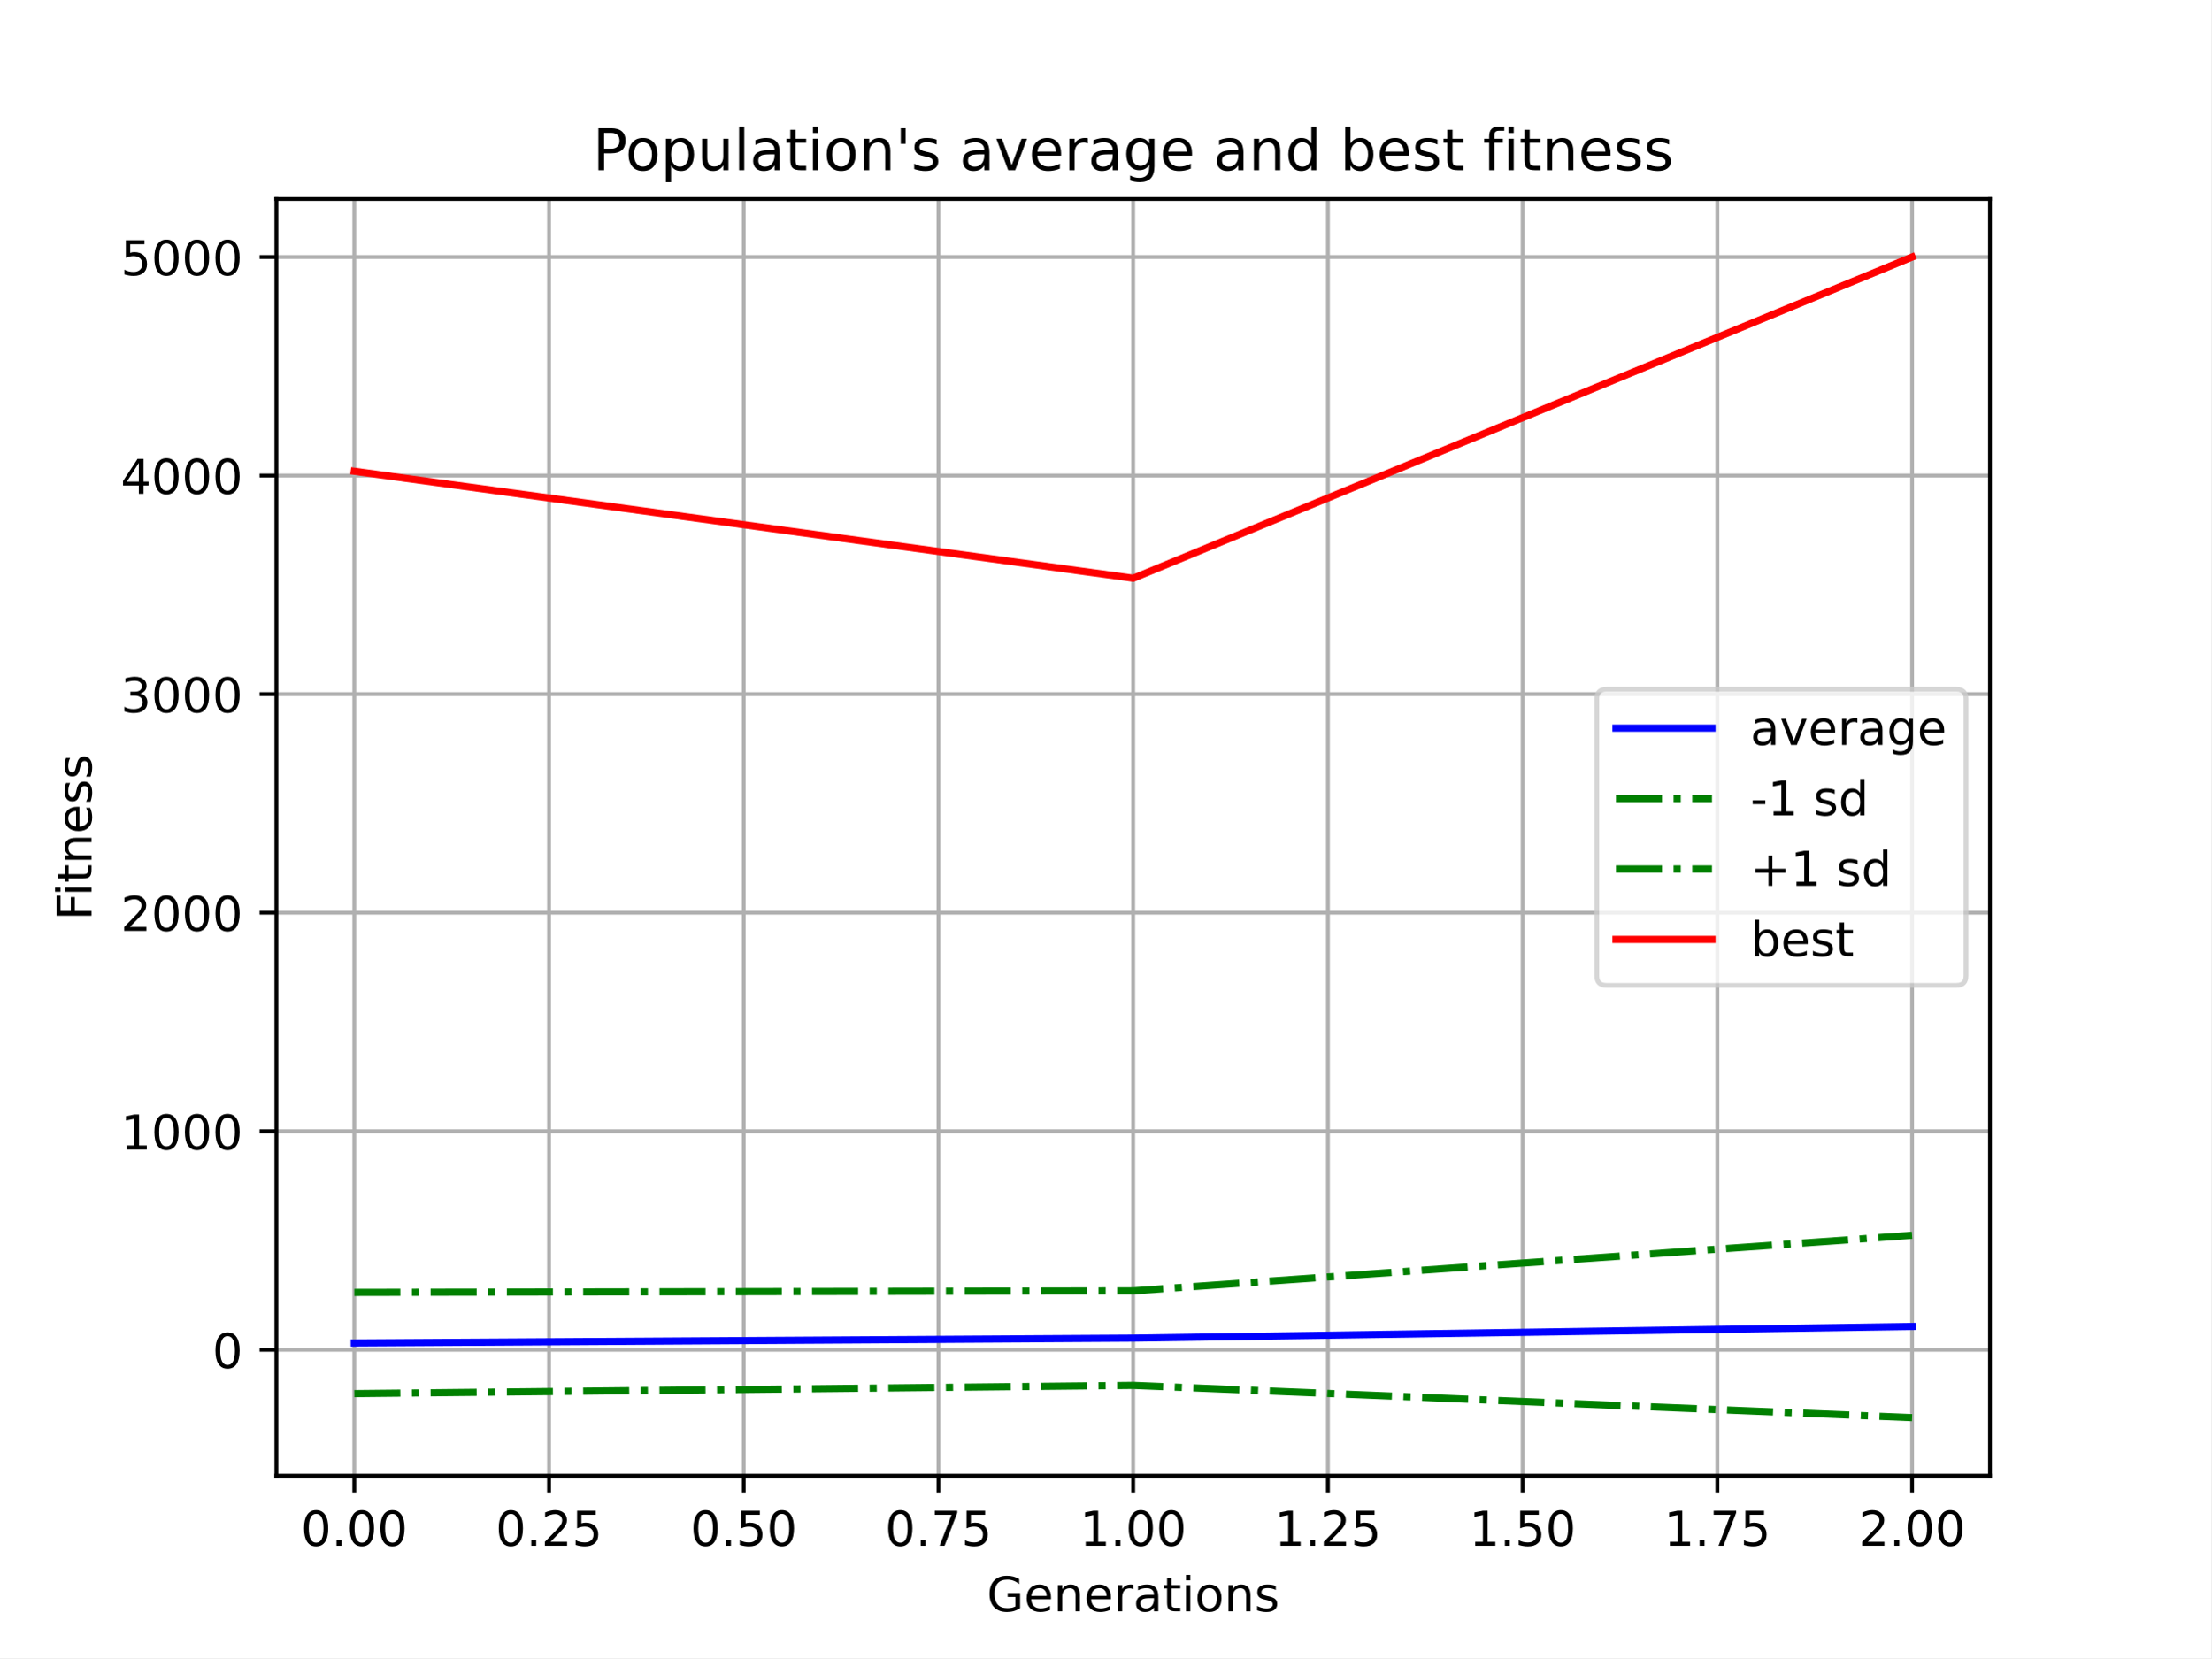
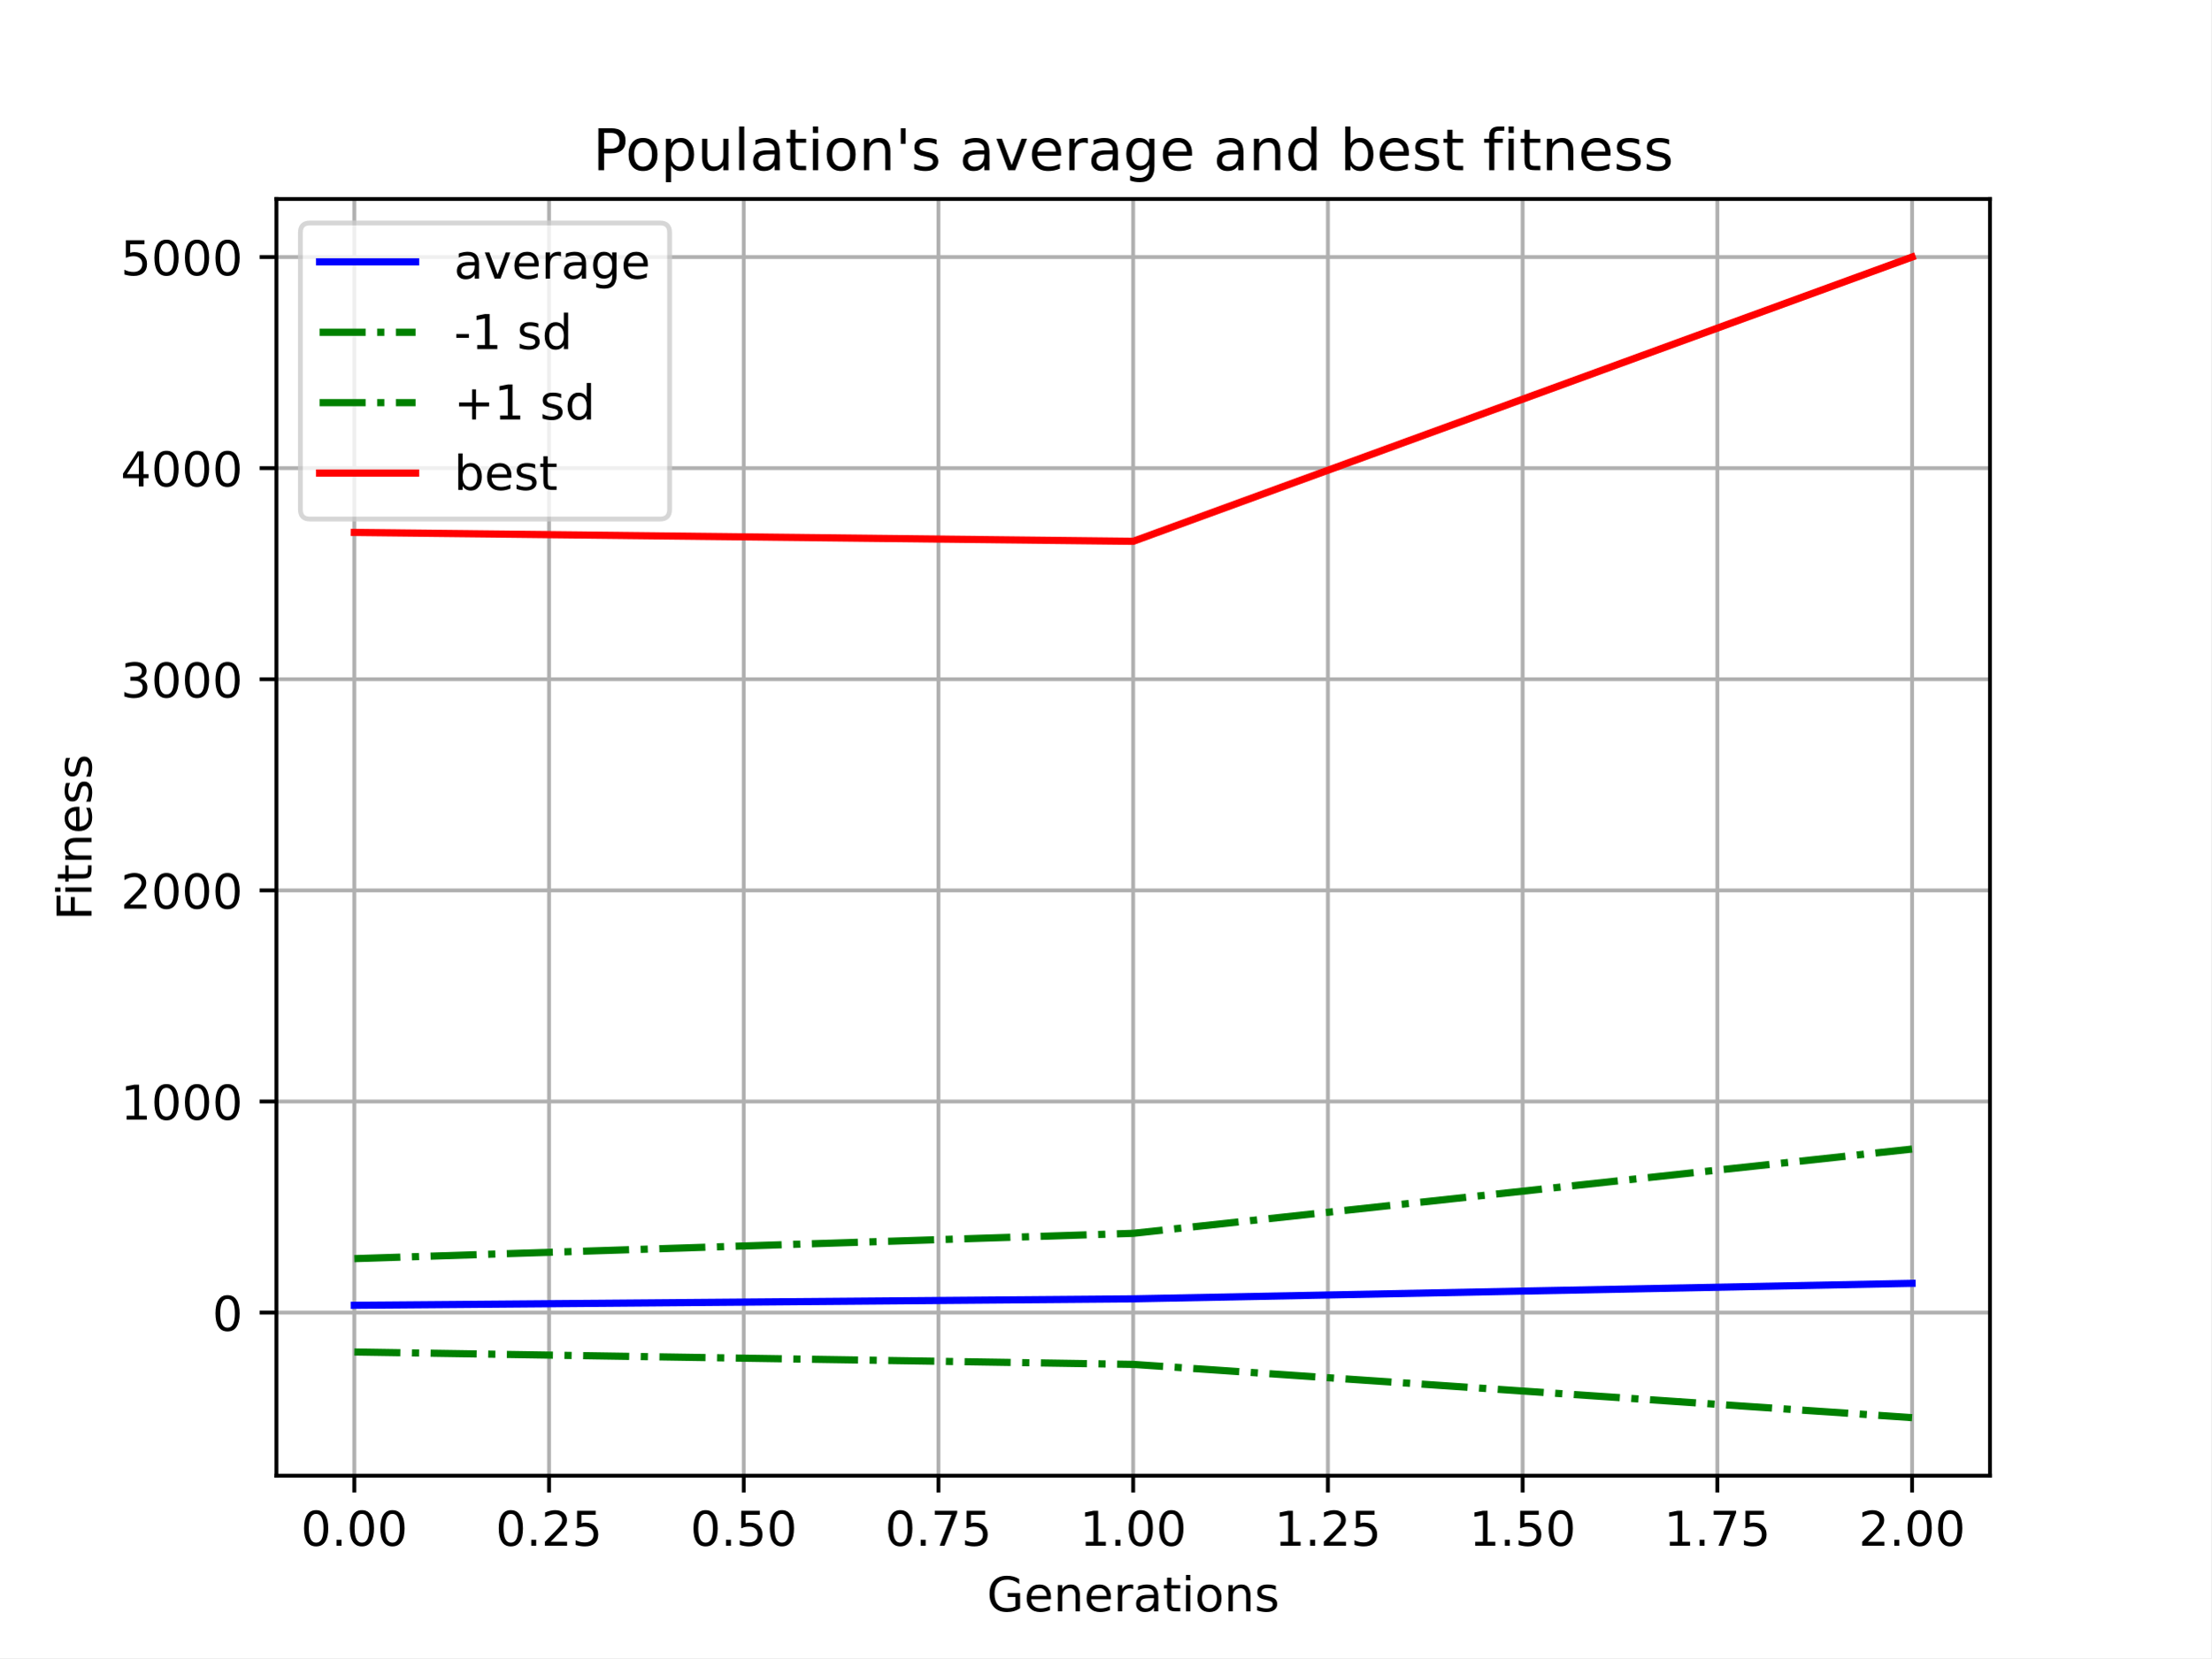
<svg xmlns="http://www.w3.org/2000/svg" xmlns:xlink="http://www.w3.org/1999/xlink" width="460.8pt" height="345.6pt" viewBox="0 0 460.8 345.6" version="1.1">
  <defs>
    <style type="text/css">*{stroke-linejoin: round; stroke-linecap: butt}</style>
  </defs>
  <g id="figure_1">
    <g id="patch_1">
      <path d="M 0 345.6  L 460.8 345.6  L 460.8 0  L 0 0  z " style="fill: #ffffff" />
    </g>
    <g id="axes_1">
      <g id="patch_2">
        <path d="M 57.6 307.584  L 414.72 307.584  L 414.72 41.472  L 57.6 41.472  z " style="fill: #ffffff" />
      </g>
      <g id="matplotlib.axis_1">
        <g id="xtick_1">
          <g id="line2d_1">
-             <path d="M 73.833 307.584  L 73.833 41.472  " clip-path="url(#p6daafa8f15)" style="fill: none; stroke: #b0b0b0; stroke-width: 0.8; stroke-linecap: square" />
+             <path d="M 73.833 307.584  L 73.833 41.472  " clip-path="url(#p91bf700c55)" style="fill: none; stroke: #b0b0b0; stroke-width: 0.8; stroke-linecap: square" />
          </g>
          <g id="line2d_2">
            <defs>
-               <path id="m7512560f8b" d="M 0 0  L 0 3.5  " style="stroke: #000000; stroke-width: 0.8" />
-             </defs>
-             <g>
-               <use xlink:href="#m7512560f8b" x="73.833" y="307.584" style="stroke: #000000; stroke-width: 0.8" />
+               <path id="m1e5fe8307e" d="M 0 0  L 0 3.5  " style="stroke: #000000; stroke-width: 0.8" />
+             </defs>
+             <g>
+               <use xlink:href="#m1e5fe8307e" x="73.833" y="307.584" style="stroke: #000000; stroke-width: 0.8" />
            </g>
          </g>
          <g id="text_1">
            <g transform="translate(62.69991 322.1824) scale(0.1 -0.1)">
              <defs>
                <path id="DejaVuSans-30" d="M 2034 4250  Q 1547 4250 1301 3770  Q 1056 3291 1056 2328  Q 1056 1369 1301 889  Q 1547 409 2034 409  Q 2525 409 2770 889  Q 3016 1369 3016 2328  Q 3016 3291 2770 3770  Q 2525 4250 2034 4250  z M 2034 4750  Q 2819 4750 3233 4129  Q 3647 3509 3647 2328  Q 3647 1150 3233 529  Q 2819 -91 2034 -91  Q 1250 -91 836 529  Q 422 1150 422 2328  Q 422 3509 836 4129  Q 1250 4750 2034 4750  z " transform="scale(0.015625)" />
                <path id="DejaVuSans-2e" d="M 684 794  L 1344 794  L 1344 0  L 684 0  L 684 794  z " transform="scale(0.015625)" />
              </defs>
              <use xlink:href="#DejaVuSans-30" />
              <use xlink:href="#DejaVuSans-2e" transform="translate(63.62305 0)" />
              <use xlink:href="#DejaVuSans-30" transform="translate(95.41016 0)" />
              <use xlink:href="#DejaVuSans-30" transform="translate(159.0332 0)" />
            </g>
          </g>
        </g>
        <g id="xtick_2">
          <g id="line2d_3">
-             <path d="M 114.415 307.584  L 114.415 41.472  " clip-path="url(#p6daafa8f15)" style="fill: none; stroke: #b0b0b0; stroke-width: 0.8; stroke-linecap: square" />
+             <path d="M 114.415 307.584  L 114.415 41.472  " clip-path="url(#p91bf700c55)" style="fill: none; stroke: #b0b0b0; stroke-width: 0.8; stroke-linecap: square" />
          </g>
          <g id="line2d_4">
            <g>
-               <use xlink:href="#m7512560f8b" x="114.415" y="307.584" style="stroke: #000000; stroke-width: 0.8" />
+               <use xlink:href="#m1e5fe8307e" x="114.415" y="307.584" style="stroke: #000000; stroke-width: 0.8" />
            </g>
          </g>
          <g id="text_2">
            <g transform="translate(103.2817 322.1824) scale(0.1 -0.1)">
              <defs>
                <path id="DejaVuSans-32" d="M 1228 531  L 3431 531  L 3431 0  L 469 0  L 469 531  Q 828 903 1448 1529  Q 2069 2156 2228 2338  Q 2531 2678 2651 2914  Q 2772 3150 2772 3378  Q 2772 3750 2511 3984  Q 2250 4219 1831 4219  Q 1534 4219 1204 4116  Q 875 4013 500 3803  L 500 4441  Q 881 4594 1212 4672  Q 1544 4750 1819 4750  Q 2544 4750 2975 4387  Q 3406 4025 3406 3419  Q 3406 3131 3298 2873  Q 3191 2616 2906 2266  Q 2828 2175 2409 1742  Q 1991 1309 1228 531  z " transform="scale(0.015625)" />
                <path id="DejaVuSans-35" d="M 691 4666  L 3169 4666  L 3169 4134  L 1269 4134  L 1269 2991  Q 1406 3038 1543 3061  Q 1681 3084 1819 3084  Q 2600 3084 3056 2656  Q 3513 2228 3513 1497  Q 3513 744 3044 326  Q 2575 -91 1722 -91  Q 1428 -91 1123 -41  Q 819 9 494 109  L 494 744  Q 775 591 1075 516  Q 1375 441 1709 441  Q 2250 441 2565 725  Q 2881 1009 2881 1497  Q 2881 1984 2565 2268  Q 2250 2553 1709 2553  Q 1456 2553 1204 2497  Q 953 2441 691 2322  L 691 4666  z " transform="scale(0.015625)" />
              </defs>
              <use xlink:href="#DejaVuSans-30" />
              <use xlink:href="#DejaVuSans-2e" transform="translate(63.62305 0)" />
              <use xlink:href="#DejaVuSans-32" transform="translate(95.41016 0)" />
              <use xlink:href="#DejaVuSans-35" transform="translate(159.0332 0)" />
            </g>
          </g>
        </g>
        <g id="xtick_3">
          <g id="line2d_5">
-             <path d="M 154.996 307.584  L 154.996 41.472  " clip-path="url(#p6daafa8f15)" style="fill: none; stroke: #b0b0b0; stroke-width: 0.8; stroke-linecap: square" />
+             <path d="M 154.996 307.584  L 154.996 41.472  " clip-path="url(#p91bf700c55)" style="fill: none; stroke: #b0b0b0; stroke-width: 0.8; stroke-linecap: square" />
          </g>
          <g id="line2d_6">
            <g>
-               <use xlink:href="#m7512560f8b" x="154.996" y="307.584" style="stroke: #000000; stroke-width: 0.8" />
+               <use xlink:href="#m1e5fe8307e" x="154.996" y="307.584" style="stroke: #000000; stroke-width: 0.8" />
            </g>
          </g>
          <g id="text_3">
            <g transform="translate(143.8636 322.1824) scale(0.1 -0.1)">
              <use xlink:href="#DejaVuSans-30" />
              <use xlink:href="#DejaVuSans-2e" transform="translate(63.62305 0)" />
              <use xlink:href="#DejaVuSans-35" transform="translate(95.41016 0)" />
              <use xlink:href="#DejaVuSans-30" transform="translate(159.0332 0)" />
            </g>
          </g>
        </g>
        <g id="xtick_4">
          <g id="line2d_7">
-             <path d="M 195.578 307.584  L 195.578 41.472  " clip-path="url(#p6daafa8f15)" style="fill: none; stroke: #b0b0b0; stroke-width: 0.8; stroke-linecap: square" />
+             <path d="M 195.578 307.584  L 195.578 41.472  " clip-path="url(#p91bf700c55)" style="fill: none; stroke: #b0b0b0; stroke-width: 0.8; stroke-linecap: square" />
          </g>
          <g id="line2d_8">
            <g>
-               <use xlink:href="#m7512560f8b" x="195.578" y="307.584" style="stroke: #000000; stroke-width: 0.8" />
+               <use xlink:href="#m1e5fe8307e" x="195.578" y="307.584" style="stroke: #000000; stroke-width: 0.8" />
            </g>
          </g>
          <g id="text_4">
            <g transform="translate(184.4454 322.1824) scale(0.1 -0.1)">
              <defs>
                <path id="DejaVuSans-37" d="M 525 4666  L 3525 4666  L 3525 4397  L 1831 0  L 1172 0  L 2766 4134  L 525 4134  L 525 4666  z " transform="scale(0.015625)" />
              </defs>
              <use xlink:href="#DejaVuSans-30" />
              <use xlink:href="#DejaVuSans-2e" transform="translate(63.62305 0)" />
              <use xlink:href="#DejaVuSans-37" transform="translate(95.41016 0)" />
              <use xlink:href="#DejaVuSans-35" transform="translate(159.0332 0)" />
            </g>
          </g>
        </g>
        <g id="xtick_5">
          <g id="line2d_9">
-             <path d="M 236.16 307.584  L 236.16 41.472  " clip-path="url(#p6daafa8f15)" style="fill: none; stroke: #b0b0b0; stroke-width: 0.8; stroke-linecap: square" />
+             <path d="M 236.16 307.584  L 236.16 41.472  " clip-path="url(#p91bf700c55)" style="fill: none; stroke: #b0b0b0; stroke-width: 0.8; stroke-linecap: square" />
          </g>
          <g id="line2d_10">
            <g>
-               <use xlink:href="#m7512560f8b" x="236.16" y="307.584" style="stroke: #000000; stroke-width: 0.8" />
+               <use xlink:href="#m1e5fe8307e" x="236.16" y="307.584" style="stroke: #000000; stroke-width: 0.8" />
            </g>
          </g>
          <g id="text_5">
            <g transform="translate(225.0272 322.1824) scale(0.1 -0.1)">
              <defs>
                <path id="DejaVuSans-31" d="M 794 531  L 1825 531  L 1825 4091  L 703 3866  L 703 4441  L 1819 4666  L 2450 4666  L 2450 531  L 3481 531  L 3481 0  L 794 0  L 794 531  z " transform="scale(0.015625)" />
              </defs>
              <use xlink:href="#DejaVuSans-31" />
              <use xlink:href="#DejaVuSans-2e" transform="translate(63.62305 0)" />
              <use xlink:href="#DejaVuSans-30" transform="translate(95.41016 0)" />
              <use xlink:href="#DejaVuSans-30" transform="translate(159.0332 0)" />
            </g>
          </g>
        </g>
        <g id="xtick_6">
          <g id="line2d_11">
-             <path d="M 276.742 307.584  L 276.742 41.472  " clip-path="url(#p6daafa8f15)" style="fill: none; stroke: #b0b0b0; stroke-width: 0.8; stroke-linecap: square" />
+             <path d="M 276.742 307.584  L 276.742 41.472  " clip-path="url(#p91bf700c55)" style="fill: none; stroke: #b0b0b0; stroke-width: 0.8; stroke-linecap: square" />
          </g>
          <g id="line2d_12">
            <g>
-               <use xlink:href="#m7512560f8b" x="276.742" y="307.584" style="stroke: #000000; stroke-width: 0.8" />
+               <use xlink:href="#m1e5fe8307e" x="276.742" y="307.584" style="stroke: #000000; stroke-width: 0.8" />
            </g>
          </g>
          <g id="text_6">
            <g transform="translate(265.609 322.1824) scale(0.1 -0.1)">
              <use xlink:href="#DejaVuSans-31" />
              <use xlink:href="#DejaVuSans-2e" transform="translate(63.62305 0)" />
              <use xlink:href="#DejaVuSans-32" transform="translate(95.41016 0)" />
              <use xlink:href="#DejaVuSans-35" transform="translate(159.0332 0)" />
            </g>
          </g>
        </g>
        <g id="xtick_7">
          <g id="line2d_13">
-             <path d="M 317.324 307.584  L 317.324 41.472  " clip-path="url(#p6daafa8f15)" style="fill: none; stroke: #b0b0b0; stroke-width: 0.8; stroke-linecap: square" />
+             <path d="M 317.324 307.584  L 317.324 41.472  " clip-path="url(#p91bf700c55)" style="fill: none; stroke: #b0b0b0; stroke-width: 0.8; stroke-linecap: square" />
          </g>
          <g id="line2d_14">
            <g>
-               <use xlink:href="#m7512560f8b" x="317.324" y="307.584" style="stroke: #000000; stroke-width: 0.8" />
+               <use xlink:href="#m1e5fe8307e" x="317.324" y="307.584" style="stroke: #000000; stroke-width: 0.8" />
            </g>
          </g>
          <g id="text_7">
            <g transform="translate(306.1908 322.1824) scale(0.1 -0.1)">
              <use xlink:href="#DejaVuSans-31" />
              <use xlink:href="#DejaVuSans-2e" transform="translate(63.62305 0)" />
              <use xlink:href="#DejaVuSans-35" transform="translate(95.41016 0)" />
              <use xlink:href="#DejaVuSans-30" transform="translate(159.0332 0)" />
            </g>
          </g>
        </g>
        <g id="xtick_8">
          <g id="line2d_15">
-             <path d="M 357.905 307.584  L 357.905 41.472  " clip-path="url(#p6daafa8f15)" style="fill: none; stroke: #b0b0b0; stroke-width: 0.8; stroke-linecap: square" />
+             <path d="M 357.905 307.584  L 357.905 41.472  " clip-path="url(#p91bf700c55)" style="fill: none; stroke: #b0b0b0; stroke-width: 0.8; stroke-linecap: square" />
          </g>
          <g id="line2d_16">
            <g>
-               <use xlink:href="#m7512560f8b" x="357.905" y="307.584" style="stroke: #000000; stroke-width: 0.8" />
+               <use xlink:href="#m1e5fe8307e" x="357.905" y="307.584" style="stroke: #000000; stroke-width: 0.8" />
            </g>
          </g>
          <g id="text_8">
            <g transform="translate(346.7726 322.1824) scale(0.1 -0.1)">
              <use xlink:href="#DejaVuSans-31" />
              <use xlink:href="#DejaVuSans-2e" transform="translate(63.62305 0)" />
              <use xlink:href="#DejaVuSans-37" transform="translate(95.41016 0)" />
              <use xlink:href="#DejaVuSans-35" transform="translate(159.0332 0)" />
            </g>
          </g>
        </g>
        <g id="xtick_9">
          <g id="line2d_17">
-             <path d="M 398.487 307.584  L 398.487 41.472  " clip-path="url(#p6daafa8f15)" style="fill: none; stroke: #b0b0b0; stroke-width: 0.8; stroke-linecap: square" />
+             <path d="M 398.487 307.584  L 398.487 41.472  " clip-path="url(#p91bf700c55)" style="fill: none; stroke: #b0b0b0; stroke-width: 0.8; stroke-linecap: square" />
          </g>
          <g id="line2d_18">
            <g>
-               <use xlink:href="#m7512560f8b" x="398.487" y="307.584" style="stroke: #000000; stroke-width: 0.8" />
+               <use xlink:href="#m1e5fe8307e" x="398.487" y="307.584" style="stroke: #000000; stroke-width: 0.8" />
            </g>
          </g>
          <g id="text_9">
            <g transform="translate(387.3545 322.1824) scale(0.1 -0.1)">
              <use xlink:href="#DejaVuSans-32" />
              <use xlink:href="#DejaVuSans-2e" transform="translate(63.62305 0)" />
              <use xlink:href="#DejaVuSans-30" transform="translate(95.41016 0)" />
              <use xlink:href="#DejaVuSans-30" transform="translate(159.0332 0)" />
            </g>
          </g>
        </g>
        <g id="text_10">
          <g transform="translate(205.6623 335.8606) scale(0.1 -0.1)">
            <defs>
              <path id="DejaVuSans-47" d="M 3809 666  L 3809 1919  L 2778 1919  L 2778 2438  L 4434 2438  L 4434 434  Q 4069 175 3628 42  Q 3188 -91 2688 -91  Q 1594 -91 976 548  Q 359 1188 359 2328  Q 359 3472 976 4111  Q 1594 4750 2688 4750  Q 3144 4750 3555 4637  Q 3966 4525 4313 4306  L 4313 3634  Q 3963 3931 3569 4081  Q 3175 4231 2741 4231  Q 1884 4231 1454 3753  Q 1025 3275 1025 2328  Q 1025 1384 1454 906  Q 1884 428 2741 428  Q 3075 428 3337 486  Q 3600 544 3809 666  z " transform="scale(0.015625)" />
              <path id="DejaVuSans-65" d="M 3597 1894  L 3597 1613  L 953 1613  Q 991 1019 1311 708  Q 1631 397 2203 397  Q 2534 397 2845 478  Q 3156 559 3463 722  L 3463 178  Q 3153 47 2828 -22  Q 2503 -91 2169 -91  Q 1331 -91 842 396  Q 353 884 353 1716  Q 353 2575 817 3079  Q 1281 3584 2069 3584  Q 2775 3584 3186 3129  Q 3597 2675 3597 1894  z M 3022 2063  Q 3016 2534 2758 2815  Q 2500 3097 2075 3097  Q 1594 3097 1305 2825  Q 1016 2553 972 2059  L 3022 2063  z " transform="scale(0.015625)" />
              <path id="DejaVuSans-6e" d="M 3513 2113  L 3513 0  L 2938 0  L 2938 2094  Q 2938 2591 2744 2837  Q 2550 3084 2163 3084  Q 1697 3084 1428 2787  Q 1159 2491 1159 1978  L 1159 0  L 581 0  L 581 3500  L 1159 3500  L 1159 2956  Q 1366 3272 1645 3428  Q 1925 3584 2291 3584  Q 2894 3584 3203 3211  Q 3513 2838 3513 2113  z " transform="scale(0.015625)" />
              <path id="DejaVuSans-72" d="M 2631 2963  Q 2534 3019 2420 3045  Q 2306 3072 2169 3072  Q 1681 3072 1420 2755  Q 1159 2438 1159 1844  L 1159 0  L 581 0  L 581 3500  L 1159 3500  L 1159 2956  Q 1341 3275 1631 3429  Q 1922 3584 2338 3584  Q 2397 3584 2469 3576  Q 2541 3569 2628 3553  L 2631 2963  z " transform="scale(0.015625)" />
              <path id="DejaVuSans-61" d="M 2194 1759  Q 1497 1759 1228 1600  Q 959 1441 959 1056  Q 959 750 1161 570  Q 1363 391 1709 391  Q 2188 391 2477 730  Q 2766 1069 2766 1631  L 2766 1759  L 2194 1759  z M 3341 1997  L 3341 0  L 2766 0  L 2766 531  Q 2569 213 2275 61  Q 1981 -91 1556 -91  Q 1019 -91 701 211  Q 384 513 384 1019  Q 384 1609 779 1909  Q 1175 2209 1959 2209  L 2766 2209  L 2766 2266  Q 2766 2663 2505 2880  Q 2244 3097 1772 3097  Q 1472 3097 1187 3025  Q 903 2953 641 2809  L 641 3341  Q 956 3463 1253 3523  Q 1550 3584 1831 3584  Q 2591 3584 2966 3190  Q 3341 2797 3341 1997  z " transform="scale(0.015625)" />
              <path id="DejaVuSans-74" d="M 1172 4494  L 1172 3500  L 2356 3500  L 2356 3053  L 1172 3053  L 1172 1153  Q 1172 725 1289 603  Q 1406 481 1766 481  L 2356 481  L 2356 0  L 1766 0  Q 1100 0 847 248  Q 594 497 594 1153  L 594 3053  L 172 3053  L 172 3500  L 594 3500  L 594 4494  L 1172 4494  z " transform="scale(0.015625)" />
              <path id="DejaVuSans-69" d="M 603 3500  L 1178 3500  L 1178 0  L 603 0  L 603 3500  z M 603 4863  L 1178 4863  L 1178 4134  L 603 4134  L 603 4863  z " transform="scale(0.015625)" />
              <path id="DejaVuSans-6f" d="M 1959 3097  Q 1497 3097 1228 2736  Q 959 2375 959 1747  Q 959 1119 1226 758  Q 1494 397 1959 397  Q 2419 397 2687 759  Q 2956 1122 2956 1747  Q 2956 2369 2687 2733  Q 2419 3097 1959 3097  z M 1959 3584  Q 2709 3584 3137 3096  Q 3566 2609 3566 1747  Q 3566 888 3137 398  Q 2709 -91 1959 -91  Q 1206 -91 779 398  Q 353 888 353 1747  Q 353 2609 779 3096  Q 1206 3584 1959 3584  z " transform="scale(0.015625)" />
              <path id="DejaVuSans-73" d="M 2834 3397  L 2834 2853  Q 2591 2978 2328 3040  Q 2066 3103 1784 3103  Q 1356 3103 1142 2972  Q 928 2841 928 2578  Q 928 2378 1081 2264  Q 1234 2150 1697 2047  L 1894 2003  Q 2506 1872 2764 1633  Q 3022 1394 3022 966  Q 3022 478 2636 193  Q 2250 -91 1575 -91  Q 1294 -91 989 -36  Q 684 19 347 128  L 347 722  Q 666 556 975 473  Q 1284 391 1588 391  Q 1994 391 2212 530  Q 2431 669 2431 922  Q 2431 1156 2273 1281  Q 2116 1406 1581 1522  L 1381 1569  Q 847 1681 609 1914  Q 372 2147 372 2553  Q 372 3047 722 3315  Q 1072 3584 1716 3584  Q 2034 3584 2315 3537  Q 2597 3491 2834 3397  z " transform="scale(0.015625)" />
            </defs>
            <use xlink:href="#DejaVuSans-47" />
            <use xlink:href="#DejaVuSans-65" transform="translate(77.49023 0)" />
            <use xlink:href="#DejaVuSans-6e" transform="translate(139.0137 0)" />
            <use xlink:href="#DejaVuSans-65" transform="translate(202.3926 0)" />
            <use xlink:href="#DejaVuSans-72" transform="translate(263.916 0)" />
            <use xlink:href="#DejaVuSans-61" transform="translate(305.0293 0)" />
            <use xlink:href="#DejaVuSans-74" transform="translate(366.3086 0)" />
            <use xlink:href="#DejaVuSans-69" transform="translate(405.5176 0)" />
            <use xlink:href="#DejaVuSans-6f" transform="translate(433.3008 0)" />
            <use xlink:href="#DejaVuSans-6e" transform="translate(494.4824 0)" />
            <use xlink:href="#DejaVuSans-73" transform="translate(557.8613 0)" />
          </g>
        </g>
      </g>
      <g id="matplotlib.axis_2">
        <g id="ytick_1">
          <g id="line2d_19">
-             <path d="M 57.6 281.343  L 414.72 281.343  " clip-path="url(#p6daafa8f15)" style="fill: none; stroke: #b0b0b0; stroke-width: 0.8; stroke-linecap: square" />
+             <path d="M 57.6 273.583  L 414.72 273.583  " clip-path="url(#p91bf700c55)" style="fill: none; stroke: #b0b0b0; stroke-width: 0.8; stroke-linecap: square" />
          </g>
          <g id="line2d_20">
            <defs>
-               <path id="m5382e5a4f6" d="M 0 0  L -3.5 0  " style="stroke: #000000; stroke-width: 0.8" />
-             </defs>
-             <g>
-               <use xlink:href="#m5382e5a4f6" x="57.6" y="281.343" style="stroke: #000000; stroke-width: 0.8" />
+               <path id="mdf19e3aa02" d="M 0 0  L -3.5 0  " style="stroke: #000000; stroke-width: 0.8" />
+             </defs>
+             <g>
+               <use xlink:href="#mdf19e3aa02" x="57.6" y="273.583" style="stroke: #000000; stroke-width: 0.8" />
            </g>
          </g>
          <g id="text_11">
-             <g transform="translate(44.2375 285.1423) scale(0.1 -0.1)">
+             <g transform="translate(44.2375 277.3823) scale(0.1 -0.1)">
              <use xlink:href="#DejaVuSans-30" />
            </g>
          </g>
        </g>
        <g id="ytick_2">
          <g id="line2d_21">
-             <path d="M 57.6 235.788  L 414.72 235.788  " clip-path="url(#p6daafa8f15)" style="fill: none; stroke: #b0b0b0; stroke-width: 0.8; stroke-linecap: square" />
+             <path d="M 57.6 229.58  L 414.72 229.58  " clip-path="url(#p91bf700c55)" style="fill: none; stroke: #b0b0b0; stroke-width: 0.8; stroke-linecap: square" />
          </g>
          <g id="line2d_22">
            <g>
-               <use xlink:href="#m5382e5a4f6" x="57.6" y="235.788" style="stroke: #000000; stroke-width: 0.8" />
+               <use xlink:href="#mdf19e3aa02" x="57.6" y="229.58" style="stroke: #000000; stroke-width: 0.8" />
            </g>
          </g>
          <g id="text_12">
-             <g transform="translate(25.15 239.5873) scale(0.1 -0.1)">
+             <g transform="translate(25.15 233.3793) scale(0.1 -0.1)">
              <use xlink:href="#DejaVuSans-31" />
              <use xlink:href="#DejaVuSans-30" transform="translate(63.62305 0)" />
              <use xlink:href="#DejaVuSans-30" transform="translate(127.2461 0)" />
              <use xlink:href="#DejaVuSans-30" transform="translate(190.8691 0)" />
            </g>
          </g>
        </g>
        <g id="ytick_3">
          <g id="line2d_23">
-             <path d="M 57.6 190.233  L 414.72 190.233  " clip-path="url(#p6daafa8f15)" style="fill: none; stroke: #b0b0b0; stroke-width: 0.8; stroke-linecap: square" />
+             <path d="M 57.6 185.577  L 414.72 185.577  " clip-path="url(#p91bf700c55)" style="fill: none; stroke: #b0b0b0; stroke-width: 0.8; stroke-linecap: square" />
          </g>
          <g id="line2d_24">
            <g>
-               <use xlink:href="#m5382e5a4f6" x="57.6" y="190.233" style="stroke: #000000; stroke-width: 0.8" />
+               <use xlink:href="#mdf19e3aa02" x="57.6" y="185.577" style="stroke: #000000; stroke-width: 0.8" />
            </g>
          </g>
          <g id="text_13">
-             <g transform="translate(25.15 194.0323) scale(0.1 -0.1)">
+             <g transform="translate(25.15 189.3762) scale(0.1 -0.1)">
              <use xlink:href="#DejaVuSans-32" />
              <use xlink:href="#DejaVuSans-30" transform="translate(63.62305 0)" />
              <use xlink:href="#DejaVuSans-30" transform="translate(127.2461 0)" />
              <use xlink:href="#DejaVuSans-30" transform="translate(190.8691 0)" />
            </g>
          </g>
        </g>
        <g id="ytick_4">
          <g id="line2d_25">
-             <path d="M 57.6 144.678  L 414.72 144.678  " clip-path="url(#p6daafa8f15)" style="fill: none; stroke: #b0b0b0; stroke-width: 0.8; stroke-linecap: square" />
+             <path d="M 57.6 141.574  L 414.72 141.574  " clip-path="url(#p91bf700c55)" style="fill: none; stroke: #b0b0b0; stroke-width: 0.8; stroke-linecap: square" />
          </g>
          <g id="line2d_26">
            <g>
-               <use xlink:href="#m5382e5a4f6" x="57.6" y="144.678" style="stroke: #000000; stroke-width: 0.8" />
+               <use xlink:href="#mdf19e3aa02" x="57.6" y="141.574" style="stroke: #000000; stroke-width: 0.8" />
            </g>
          </g>
          <g id="text_14">
-             <g transform="translate(25.15 148.4773) scale(0.1 -0.1)">
+             <g transform="translate(25.15 145.3732) scale(0.1 -0.1)">
              <defs>
                <path id="DejaVuSans-33" d="M 2597 2516  Q 3050 2419 3304 2112  Q 3559 1806 3559 1356  Q 3559 666 3084 287  Q 2609 -91 1734 -91  Q 1441 -91 1130 -33  Q 819 25 488 141  L 488 750  Q 750 597 1062 519  Q 1375 441 1716 441  Q 2309 441 2620 675  Q 2931 909 2931 1356  Q 2931 1769 2642 2001  Q 2353 2234 1838 2234  L 1294 2234  L 1294 2753  L 1863 2753  Q 2328 2753 2575 2939  Q 2822 3125 2822 3475  Q 2822 3834 2567 4026  Q 2313 4219 1838 4219  Q 1578 4219 1281 4162  Q 984 4106 628 3988  L 628 4550  Q 988 4650 1302 4700  Q 1616 4750 1894 4750  Q 2613 4750 3031 4423  Q 3450 4097 3450 3541  Q 3450 3153 3228 2886  Q 3006 2619 2597 2516  z " transform="scale(0.015625)" />
              </defs>
              <use xlink:href="#DejaVuSans-33" />
              <use xlink:href="#DejaVuSans-30" transform="translate(63.62305 0)" />
              <use xlink:href="#DejaVuSans-30" transform="translate(127.2461 0)" />
              <use xlink:href="#DejaVuSans-30" transform="translate(190.8691 0)" />
            </g>
          </g>
        </g>
        <g id="ytick_5">
          <g id="line2d_27">
-             <path d="M 57.6 99.123  L 414.72 99.123  " clip-path="url(#p6daafa8f15)" style="fill: none; stroke: #b0b0b0; stroke-width: 0.8; stroke-linecap: square" />
+             <path d="M 57.6 97.571  L 414.72 97.571  " clip-path="url(#p91bf700c55)" style="fill: none; stroke: #b0b0b0; stroke-width: 0.8; stroke-linecap: square" />
          </g>
          <g id="line2d_28">
            <g>
-               <use xlink:href="#m5382e5a4f6" x="57.6" y="99.123" style="stroke: #000000; stroke-width: 0.8" />
+               <use xlink:href="#mdf19e3aa02" x="57.6" y="97.571" style="stroke: #000000; stroke-width: 0.8" />
            </g>
          </g>
          <g id="text_15">
-             <g transform="translate(25.15 102.9222) scale(0.1 -0.1)">
+             <g transform="translate(25.15 101.3702) scale(0.1 -0.1)">
              <defs>
                <path id="DejaVuSans-34" d="M 2419 4116  L 825 1625  L 2419 1625  L 2419 4116  z M 2253 4666  L 3047 4666  L 3047 1625  L 3713 1625  L 3713 1100  L 3047 1100  L 3047 0  L 2419 0  L 2419 1100  L 313 1100  L 313 1709  L 2253 4666  z " transform="scale(0.015625)" />
              </defs>
              <use xlink:href="#DejaVuSans-34" />
              <use xlink:href="#DejaVuSans-30" transform="translate(63.62305 0)" />
              <use xlink:href="#DejaVuSans-30" transform="translate(127.2461 0)" />
              <use xlink:href="#DejaVuSans-30" transform="translate(190.8691 0)" />
            </g>
          </g>
        </g>
        <g id="ytick_6">
          <g id="line2d_29">
-             <path d="M 57.6 53.568  L 414.72 53.568  " clip-path="url(#p6daafa8f15)" style="fill: none; stroke: #b0b0b0; stroke-width: 0.8; stroke-linecap: square" />
+             <path d="M 57.6 53.568  L 414.72 53.568  " clip-path="url(#p91bf700c55)" style="fill: none; stroke: #b0b0b0; stroke-width: 0.8; stroke-linecap: square" />
          </g>
          <g id="line2d_30">
            <g>
-               <use xlink:href="#m5382e5a4f6" x="57.6" y="53.568" style="stroke: #000000; stroke-width: 0.8" />
+               <use xlink:href="#mdf19e3aa02" x="57.6" y="53.568" style="stroke: #000000; stroke-width: 0.8" />
            </g>
          </g>
          <g id="text_16">
            <g transform="translate(25.15 57.36722) scale(0.1 -0.1)">
              <use xlink:href="#DejaVuSans-35" />
              <use xlink:href="#DejaVuSans-30" transform="translate(63.62305 0)" />
              <use xlink:href="#DejaVuSans-30" transform="translate(127.2461 0)" />
              <use xlink:href="#DejaVuSans-30" transform="translate(190.8691 0)" />
            </g>
          </g>
        </g>
        <g id="text_17">
          <g transform="translate(19.07031 191.8452) rotate(-90) scale(0.1 -0.1)">
            <defs>
              <path id="DejaVuSans-46" d="M 628 4666  L 3309 4666  L 3309 4134  L 1259 4134  L 1259 2759  L 3109 2759  L 3109 2228  L 1259 2228  L 1259 0  L 628 0  L 628 4666  z " transform="scale(0.015625)" />
            </defs>
            <use xlink:href="#DejaVuSans-46" />
            <use xlink:href="#DejaVuSans-69" transform="translate(50.26953 0)" />
            <use xlink:href="#DejaVuSans-74" transform="translate(78.05273 0)" />
            <use xlink:href="#DejaVuSans-6e" transform="translate(117.2617 0)" />
            <use xlink:href="#DejaVuSans-65" transform="translate(180.6406 0)" />
            <use xlink:href="#DejaVuSans-73" transform="translate(242.1641 0)" />
            <use xlink:href="#DejaVuSans-73" transform="translate(294.2637 0)" />
          </g>
        </g>
      </g>
      <g id="line2d_31">
-         <path d="M 73.833 279.932  L 236.16 278.913  L 398.487 276.478  " clip-path="url(#p6daafa8f15)" style="fill: none; stroke: #0000ff; stroke-width: 1.5; stroke-linecap: square" />
+         <path d="M 73.833 272.073  L 236.16 270.726  L 398.487 267.494  " clip-path="url(#p91bf700c55)" style="fill: none; stroke: #0000ff; stroke-width: 1.5; stroke-linecap: square" />
      </g>
      <g id="line2d_32">
-         <path d="M 73.833 290.479  L 236.16 288.762  L 398.487 295.488  " clip-path="url(#p6daafa8f15)" style="fill: none; stroke-dasharray: 9.6,2.4,1.5,2.4; stroke-dashoffset: 0; stroke: #008000; stroke-width: 1.5" />
+         <path d="M 73.833 281.802  L 236.16 284.385  L 398.487 295.488  " clip-path="url(#p91bf700c55)" style="fill: none; stroke-dasharray: 9.6,2.4,1.5,2.4; stroke-dashoffset: 0; stroke: #008000; stroke-width: 1.5" />
      </g>
      <g id="line2d_33">
-         <path d="M 73.833 269.385  L 236.16 269.064  L 398.487 257.469  " clip-path="url(#p6daafa8f15)" style="fill: none; stroke-dasharray: 9.6,2.4,1.5,2.4; stroke-dashoffset: 0; stroke: #008000; stroke-width: 1.5" />
+         <path d="M 73.833 262.344  L 236.16 257.067  L 398.487 239.501  " clip-path="url(#p91bf700c55)" style="fill: none; stroke-dasharray: 9.6,2.4,1.5,2.4; stroke-dashoffset: 0; stroke: #008000; stroke-width: 1.5" />
      </g>
      <g id="line2d_34">
-         <path d="M 73.833 98.221  L 236.16 120.52  L 398.487 53.568  " clip-path="url(#p6daafa8f15)" style="fill: none; stroke: #ff0000; stroke-width: 1.5; stroke-linecap: square" />
+         <path d="M 73.833 110.974  L 236.16 112.822  L 398.487 53.568  " clip-path="url(#p91bf700c55)" style="fill: none; stroke: #ff0000; stroke-width: 1.5; stroke-linecap: square" />
      </g>
      <g id="patch_3">
        <path d="M 57.6 307.584  L 57.6 41.472  " style="fill: none; stroke: #000000; stroke-width: 0.8; stroke-linejoin: miter; stroke-linecap: square" />
      </g>
      <g id="patch_4">
        <path d="M 414.72 307.584  L 414.72 41.472  " style="fill: none; stroke: #000000; stroke-width: 0.8; stroke-linejoin: miter; stroke-linecap: square" />
      </g>
      <g id="patch_5">
        <path d="M 57.6 307.584  L 414.72 307.584  " style="fill: none; stroke: #000000; stroke-width: 0.8; stroke-linejoin: miter; stroke-linecap: square" />
      </g>
      <g id="patch_6">
        <path d="M 57.6 41.472  L 414.72 41.472  " style="fill: none; stroke: #000000; stroke-width: 0.8; stroke-linejoin: miter; stroke-linecap: square" />
      </g>
      <g id="text_18">
        <g transform="translate(123.5297 35.472) scale(0.12 -0.12)">
          <defs>
            <path id="DejaVuSans-50" d="M 1259 4147  L 1259 2394  L 2053 2394  Q 2494 2394 2734 2622  Q 2975 2850 2975 3272  Q 2975 3691 2734 3919  Q 2494 4147 2053 4147  L 1259 4147  z M 628 4666  L 2053 4666  Q 2838 4666 3239 4311  Q 3641 3956 3641 3272  Q 3641 2581 3239 2228  Q 2838 1875 2053 1875  L 1259 1875  L 1259 0  L 628 0  L 628 4666  z " transform="scale(0.015625)" />
            <path id="DejaVuSans-70" d="M 1159 525  L 1159 -1331  L 581 -1331  L 581 3500  L 1159 3500  L 1159 2969  Q 1341 3281 1617 3432  Q 1894 3584 2278 3584  Q 2916 3584 3314 3078  Q 3713 2572 3713 1747  Q 3713 922 3314 415  Q 2916 -91 2278 -91  Q 1894 -91 1617 61  Q 1341 213 1159 525  z M 3116 1747  Q 3116 2381 2855 2742  Q 2594 3103 2138 3103  Q 1681 3103 1420 2742  Q 1159 2381 1159 1747  Q 1159 1113 1420 752  Q 1681 391 2138 391  Q 2594 391 2855 752  Q 3116 1113 3116 1747  z " transform="scale(0.015625)" />
            <path id="DejaVuSans-75" d="M 544 1381  L 544 3500  L 1119 3500  L 1119 1403  Q 1119 906 1312 657  Q 1506 409 1894 409  Q 2359 409 2629 706  Q 2900 1003 2900 1516  L 2900 3500  L 3475 3500  L 3475 0  L 2900 0  L 2900 538  Q 2691 219 2414 64  Q 2138 -91 1772 -91  Q 1169 -91 856 284  Q 544 659 544 1381  z M 1991 3584  L 1991 3584  z " transform="scale(0.015625)" />
            <path id="DejaVuSans-6c" d="M 603 4863  L 1178 4863  L 1178 0  L 603 0  L 603 4863  z " transform="scale(0.015625)" />
            <path id="DejaVuSans-27" d="M 1147 4666  L 1147 2931  L 616 2931  L 616 4666  L 1147 4666  z " transform="scale(0.015625)" />
            <path id="DejaVuSans-20" transform="scale(0.015625)" />
            <path id="DejaVuSans-76" d="M 191 3500  L 800 3500  L 1894 563  L 2988 3500  L 3597 3500  L 2284 0  L 1503 0  L 191 3500  z " transform="scale(0.015625)" />
            <path id="DejaVuSans-67" d="M 2906 1791  Q 2906 2416 2648 2759  Q 2391 3103 1925 3103  Q 1463 3103 1205 2759  Q 947 2416 947 1791  Q 947 1169 1205 825  Q 1463 481 1925 481  Q 2391 481 2648 825  Q 2906 1169 2906 1791  z M 3481 434  Q 3481 -459 3084 -895  Q 2688 -1331 1869 -1331  Q 1566 -1331 1297 -1286  Q 1028 -1241 775 -1147  L 775 -588  Q 1028 -725 1275 -790  Q 1522 -856 1778 -856  Q 2344 -856 2625 -561  Q 2906 -266 2906 331  L 2906 616  Q 2728 306 2450 153  Q 2172 0 1784 0  Q 1141 0 747 490  Q 353 981 353 1791  Q 353 2603 747 3093  Q 1141 3584 1784 3584  Q 2172 3584 2450 3431  Q 2728 3278 2906 2969  L 2906 3500  L 3481 3500  L 3481 434  z " transform="scale(0.015625)" />
            <path id="DejaVuSans-64" d="M 2906 2969  L 2906 4863  L 3481 4863  L 3481 0  L 2906 0  L 2906 525  Q 2725 213 2448 61  Q 2172 -91 1784 -91  Q 1150 -91 751 415  Q 353 922 353 1747  Q 353 2572 751 3078  Q 1150 3584 1784 3584  Q 2172 3584 2448 3432  Q 2725 3281 2906 2969  z M 947 1747  Q 947 1113 1208 752  Q 1469 391 1925 391  Q 2381 391 2643 752  Q 2906 1113 2906 1747  Q 2906 2381 2643 2742  Q 2381 3103 1925 3103  Q 1469 3103 1208 2742  Q 947 2381 947 1747  z " transform="scale(0.015625)" />
            <path id="DejaVuSans-62" d="M 3116 1747  Q 3116 2381 2855 2742  Q 2594 3103 2138 3103  Q 1681 3103 1420 2742  Q 1159 2381 1159 1747  Q 1159 1113 1420 752  Q 1681 391 2138 391  Q 2594 391 2855 752  Q 3116 1113 3116 1747  z M 1159 2969  Q 1341 3281 1617 3432  Q 1894 3584 2278 3584  Q 2916 3584 3314 3078  Q 3713 2572 3713 1747  Q 3713 922 3314 415  Q 2916 -91 2278 -91  Q 1894 -91 1617 61  Q 1341 213 1159 525  L 1159 0  L 581 0  L 581 4863  L 1159 4863  L 1159 2969  z " transform="scale(0.015625)" />
            <path id="DejaVuSans-66" d="M 2375 4863  L 2375 4384  L 1825 4384  Q 1516 4384 1395 4259  Q 1275 4134 1275 3809  L 1275 3500  L 2222 3500  L 2222 3053  L 1275 3053  L 1275 0  L 697 0  L 697 3053  L 147 3053  L 147 3500  L 697 3500  L 697 3744  Q 697 4328 969 4595  Q 1241 4863 1831 4863  L 2375 4863  z " transform="scale(0.015625)" />
          </defs>
          <use xlink:href="#DejaVuSans-50" />
          <use xlink:href="#DejaVuSans-6f" transform="translate(56.67773 0)" />
          <use xlink:href="#DejaVuSans-70" transform="translate(117.8594 0)" />
          <use xlink:href="#DejaVuSans-75" transform="translate(181.3359 0)" />
          <use xlink:href="#DejaVuSans-6c" transform="translate(244.7148 0)" />
          <use xlink:href="#DejaVuSans-61" transform="translate(272.498 0)" />
          <use xlink:href="#DejaVuSans-74" transform="translate(333.7773 0)" />
          <use xlink:href="#DejaVuSans-69" transform="translate(372.9863 0)" />
          <use xlink:href="#DejaVuSans-6f" transform="translate(400.7695 0)" />
          <use xlink:href="#DejaVuSans-6e" transform="translate(461.9512 0)" />
          <use xlink:href="#DejaVuSans-27" transform="translate(525.3301 0)" />
          <use xlink:href="#DejaVuSans-73" transform="translate(552.8203 0)" />
          <use xlink:href="#DejaVuSans-20" transform="translate(604.9199 0)" />
          <use xlink:href="#DejaVuSans-61" transform="translate(636.707 0)" />
          <use xlink:href="#DejaVuSans-76" transform="translate(697.9863 0)" />
          <use xlink:href="#DejaVuSans-65" transform="translate(757.166 0)" />
          <use xlink:href="#DejaVuSans-72" transform="translate(818.6895 0)" />
          <use xlink:href="#DejaVuSans-61" transform="translate(859.8027 0)" />
          <use xlink:href="#DejaVuSans-67" transform="translate(921.082 0)" />
          <use xlink:href="#DejaVuSans-65" transform="translate(984.5586 0)" />
          <use xlink:href="#DejaVuSans-20" transform="translate(1046.082 0)" />
          <use xlink:href="#DejaVuSans-61" transform="translate(1077.869 0)" />
          <use xlink:href="#DejaVuSans-6e" transform="translate(1139.148 0)" />
          <use xlink:href="#DejaVuSans-64" transform="translate(1202.527 0)" />
          <use xlink:href="#DejaVuSans-20" transform="translate(1266.004 0)" />
          <use xlink:href="#DejaVuSans-62" transform="translate(1297.791 0)" />
          <use xlink:href="#DejaVuSans-65" transform="translate(1361.268 0)" />
          <use xlink:href="#DejaVuSans-73" transform="translate(1422.791 0)" />
          <use xlink:href="#DejaVuSans-74" transform="translate(1474.891 0)" />
          <use xlink:href="#DejaVuSans-20" transform="translate(1514.1 0)" />
          <use xlink:href="#DejaVuSans-66" transform="translate(1545.887 0)" />
          <use xlink:href="#DejaVuSans-69" transform="translate(1581.092 0)" />
          <use xlink:href="#DejaVuSans-74" transform="translate(1608.875 0)" />
          <use xlink:href="#DejaVuSans-6e" transform="translate(1648.084 0)" />
          <use xlink:href="#DejaVuSans-65" transform="translate(1711.463 0)" />
          <use xlink:href="#DejaVuSans-73" transform="translate(1772.986 0)" />
          <use xlink:href="#DejaVuSans-73" transform="translate(1825.086 0)" />
        </g>
      </g>
      <g id="legend_1">
        <g id="patch_7">
-           <path d="M 334.779 205.384  L 407.72 205.384  Q 409.72 205.384 409.72 203.384  L 409.72 145.672  Q 409.72 143.672 407.72 143.672  L 334.779 143.672  Q 332.779 143.672 332.779 145.672  L 332.779 203.384  Q 332.779 205.384 334.779 205.384  z " style="fill: #ffffff; opacity: 0.8; stroke: #cccccc; stroke-linejoin: miter" />
+           <path d="M 64.6 108.184  L 137.541 108.184  Q 139.541 108.184 139.541 106.184  L 139.541 48.472  Q 139.541 46.472 137.541 46.472  L 64.6 46.472  Q 62.6 46.472 62.6 48.472  L 62.6 106.184  Q 62.6 108.184 64.6 108.184  z " style="fill: #ffffff; opacity: 0.8; stroke: #cccccc; stroke-linejoin: miter" />
        </g>
        <g id="line2d_35">
-           <path d="M 336.779 151.77  L 346.779 151.77  L 356.779 151.77  " style="fill: none; stroke: #0000ff; stroke-width: 1.5; stroke-linecap: square" />
+           <path d="M 66.6 54.57  L 76.6 54.57  L 86.6 54.57  " style="fill: none; stroke: #0000ff; stroke-width: 1.5; stroke-linecap: square" />
        </g>
        <g id="text_19">
-           <g transform="translate(364.7794 155.2702) scale(0.1 -0.1)">
+           <g transform="translate(94.6 58.07044) scale(0.1 -0.1)">
            <use xlink:href="#DejaVuSans-61" />
            <use xlink:href="#DejaVuSans-76" transform="translate(61.2793 0)" />
            <use xlink:href="#DejaVuSans-65" transform="translate(120.459 0)" />
            <use xlink:href="#DejaVuSans-72" transform="translate(181.9824 0)" />
            <use xlink:href="#DejaVuSans-61" transform="translate(223.0957 0)" />
            <use xlink:href="#DejaVuSans-67" transform="translate(284.375 0)" />
            <use xlink:href="#DejaVuSans-65" transform="translate(347.8516 0)" />
          </g>
        </g>
        <g id="line2d_36">
-           <path d="M 336.779 166.448  L 346.779 166.448  L 356.779 166.448  " style="fill: none; stroke-dasharray: 9.6,2.4,1.5,2.4; stroke-dashoffset: 0; stroke: #008000; stroke-width: 1.5" />
+           <path d="M 66.6 69.249  L 76.6 69.249  L 86.6 69.249  " style="fill: none; stroke-dasharray: 9.6,2.4,1.5,2.4; stroke-dashoffset: 0; stroke: #008000; stroke-width: 1.5" />
        </g>
        <g id="text_20">
-           <g transform="translate(364.7794 169.9483) scale(0.1 -0.1)">
+           <g transform="translate(94.6 72.74856) scale(0.1 -0.1)">
            <defs>
              <path id="DejaVuSans-2d" d="M 313 2009  L 1997 2009  L 1997 1497  L 313 1497  L 313 2009  z " transform="scale(0.015625)" />
            </defs>
            <use xlink:href="#DejaVuSans-2d" />
            <use xlink:href="#DejaVuSans-31" transform="translate(36.08398 0)" />
            <use xlink:href="#DejaVuSans-20" transform="translate(99.70703 0)" />
            <use xlink:href="#DejaVuSans-73" transform="translate(131.4941 0)" />
            <use xlink:href="#DejaVuSans-64" transform="translate(183.5938 0)" />
          </g>
        </g>
        <g id="line2d_37">
-           <path d="M 336.779 181.126  L 346.779 181.126  L 356.779 181.126  " style="fill: none; stroke-dasharray: 9.6,2.4,1.5,2.4; stroke-dashoffset: 0; stroke: #008000; stroke-width: 1.5" />
+           <path d="M 66.6 83.927  L 76.6 83.927  L 86.6 83.927  " style="fill: none; stroke-dasharray: 9.6,2.4,1.5,2.4; stroke-dashoffset: 0; stroke: #008000; stroke-width: 1.5" />
        </g>
        <g id="text_21">
-           <g transform="translate(364.7794 184.6264) scale(0.1 -0.1)">
+           <g transform="translate(94.6 87.42669) scale(0.1 -0.1)">
            <defs>
              <path id="DejaVuSans-2b" d="M 2944 4013  L 2944 2272  L 4684 2272  L 4684 1741  L 2944 1741  L 2944 0  L 2419 0  L 2419 1741  L 678 1741  L 678 2272  L 2419 2272  L 2419 4013  L 2944 4013  z " transform="scale(0.015625)" />
            </defs>
            <use xlink:href="#DejaVuSans-2b" />
            <use xlink:href="#DejaVuSans-31" transform="translate(83.78906 0)" />
            <use xlink:href="#DejaVuSans-20" transform="translate(147.4121 0)" />
            <use xlink:href="#DejaVuSans-73" transform="translate(179.1992 0)" />
            <use xlink:href="#DejaVuSans-64" transform="translate(231.2988 0)" />
          </g>
        </g>
        <g id="line2d_38">
-           <path d="M 336.779 195.805  L 346.779 195.805  L 356.779 195.805  " style="fill: none; stroke: #ff0000; stroke-width: 1.5; stroke-linecap: square" />
+           <path d="M 66.6 98.605  L 76.6 98.605  L 86.6 98.605  " style="fill: none; stroke: #ff0000; stroke-width: 1.5; stroke-linecap: square" />
        </g>
        <g id="text_22">
-           <g transform="translate(364.7794 199.3046) scale(0.1 -0.1)">
+           <g transform="translate(94.6 102.1048) scale(0.1 -0.1)">
            <use xlink:href="#DejaVuSans-62" />
            <use xlink:href="#DejaVuSans-65" transform="translate(63.47656 0)" />
            <use xlink:href="#DejaVuSans-73" transform="translate(125 0)" />
            <use xlink:href="#DejaVuSans-74" transform="translate(177.0996 0)" />
          </g>
        </g>
      </g>
    </g>
  </g>
  <defs>
-     <clipPath id="p6daafa8f15">
+     <clipPath id="p91bf700c55">
      <rect x="57.6" y="41.472" width="357.12" height="266.112" />
    </clipPath>
  </defs>
</svg>
